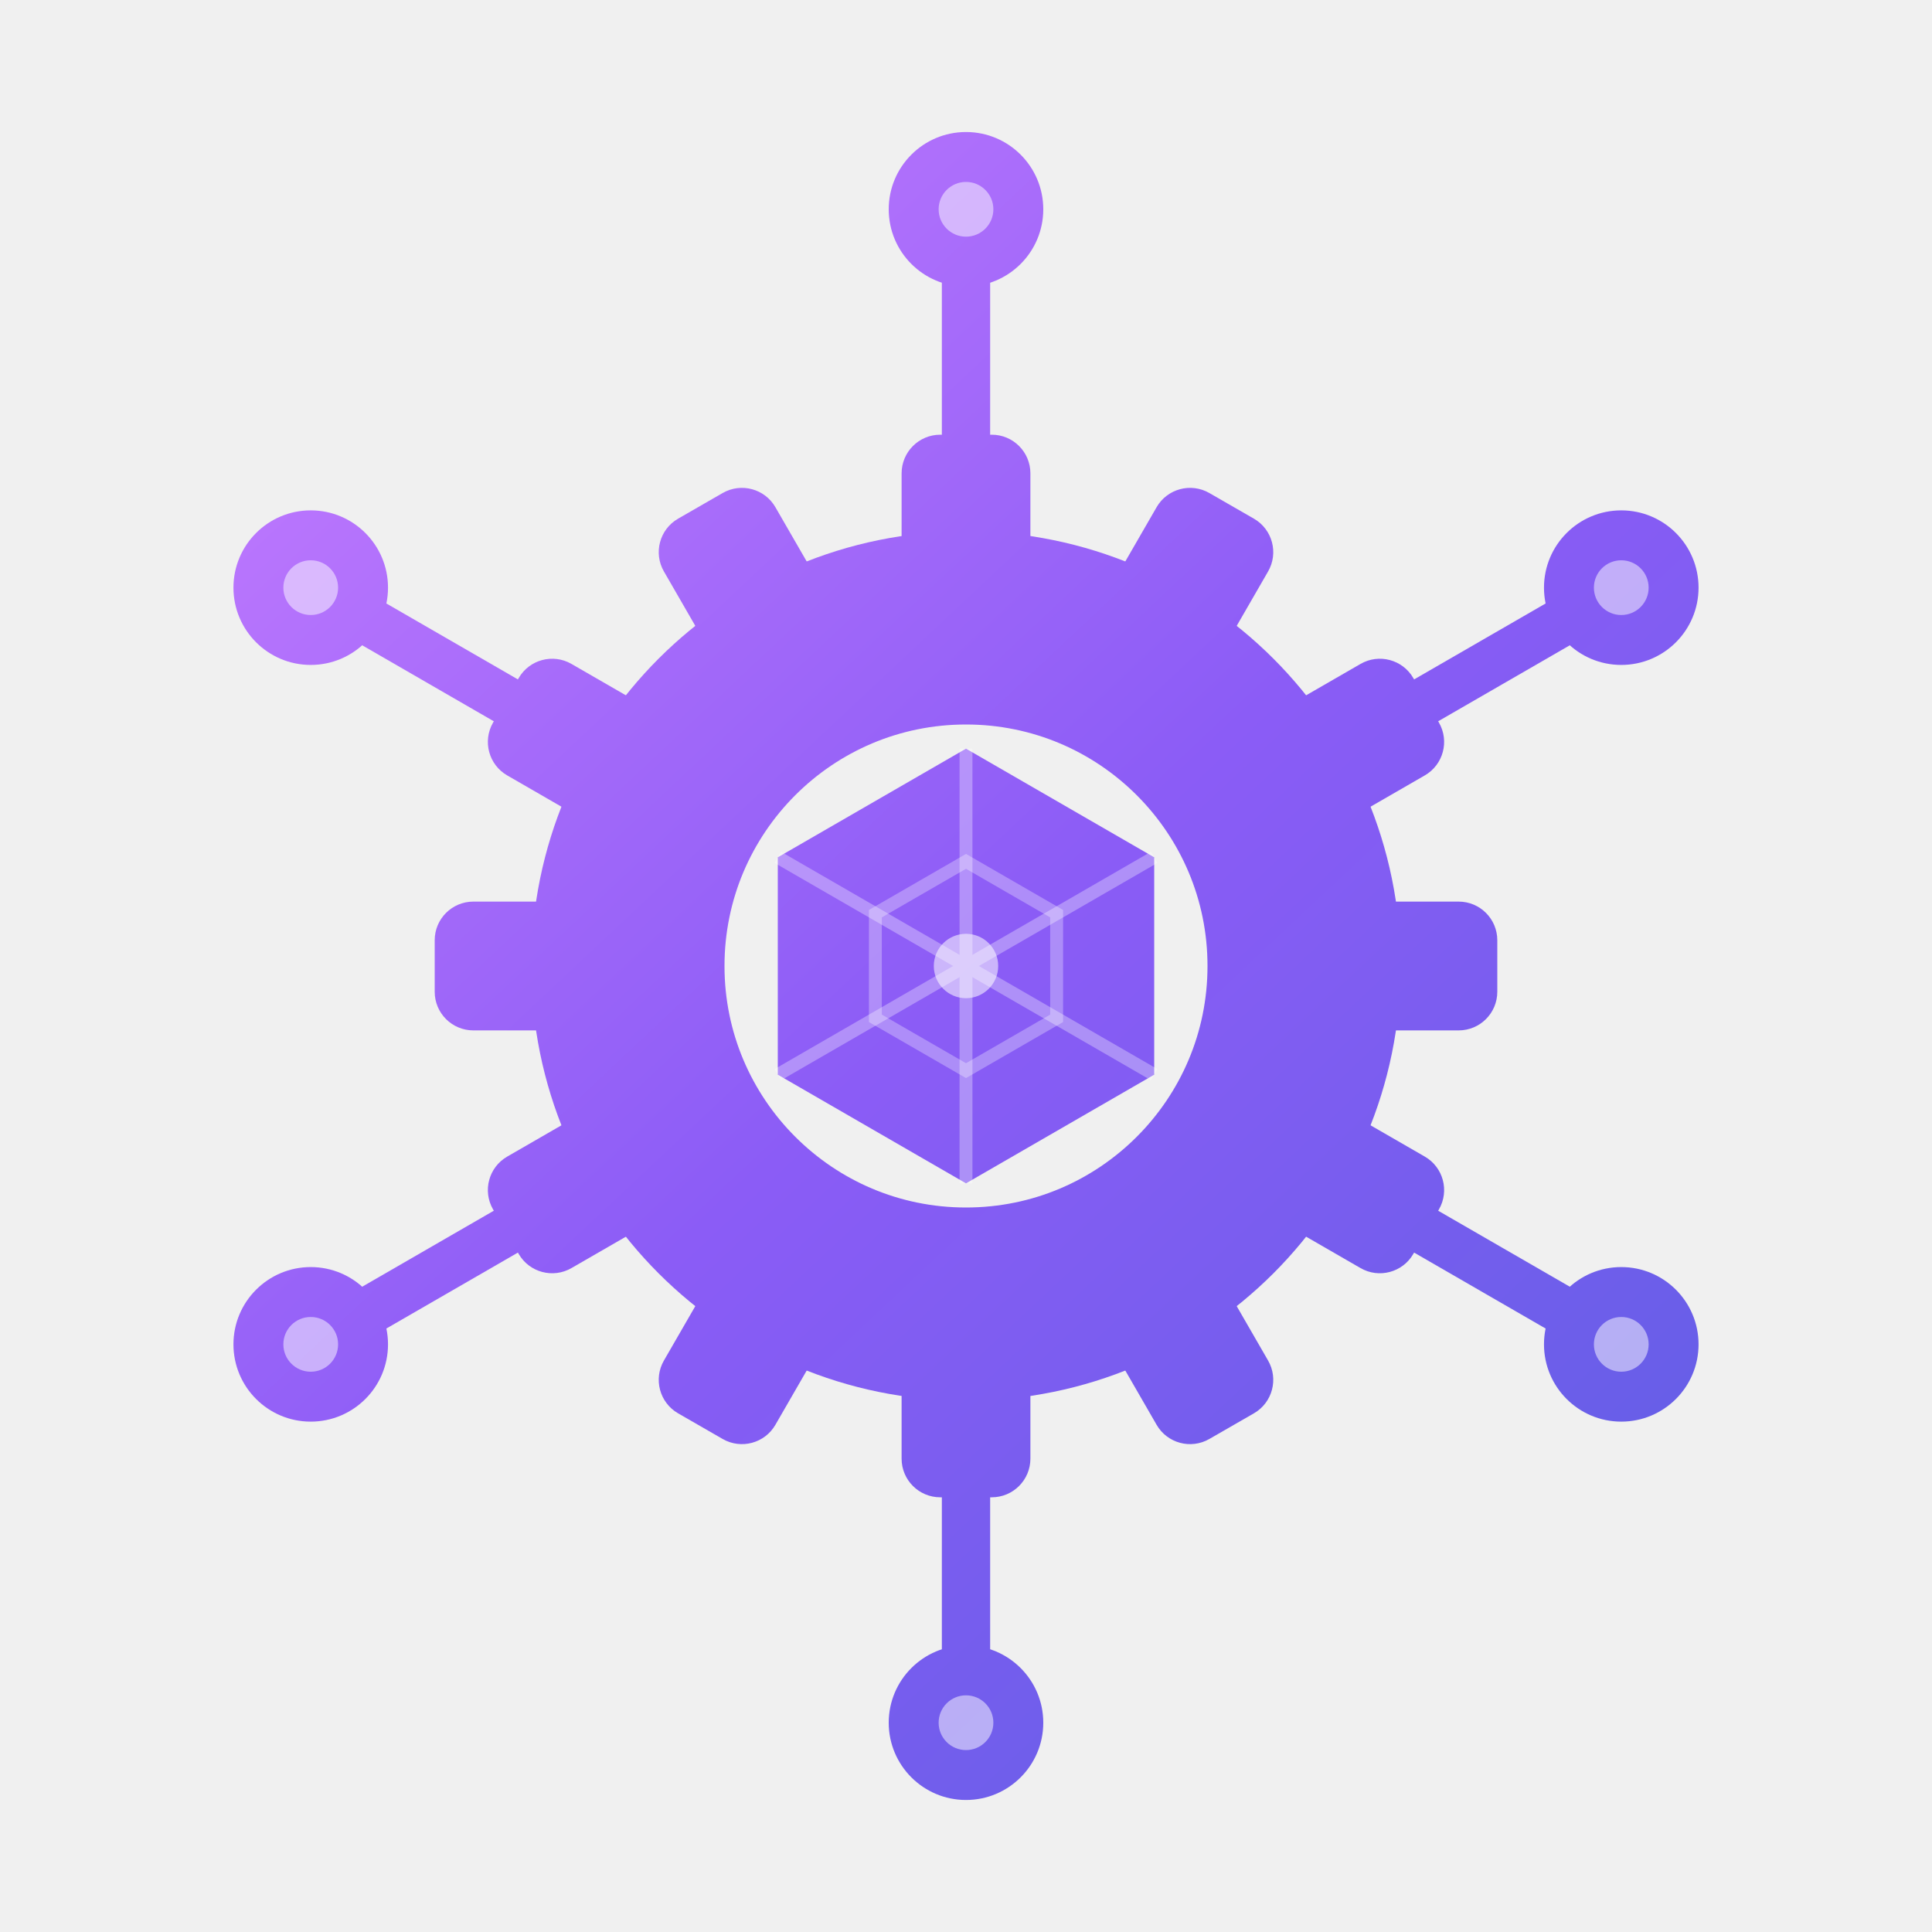
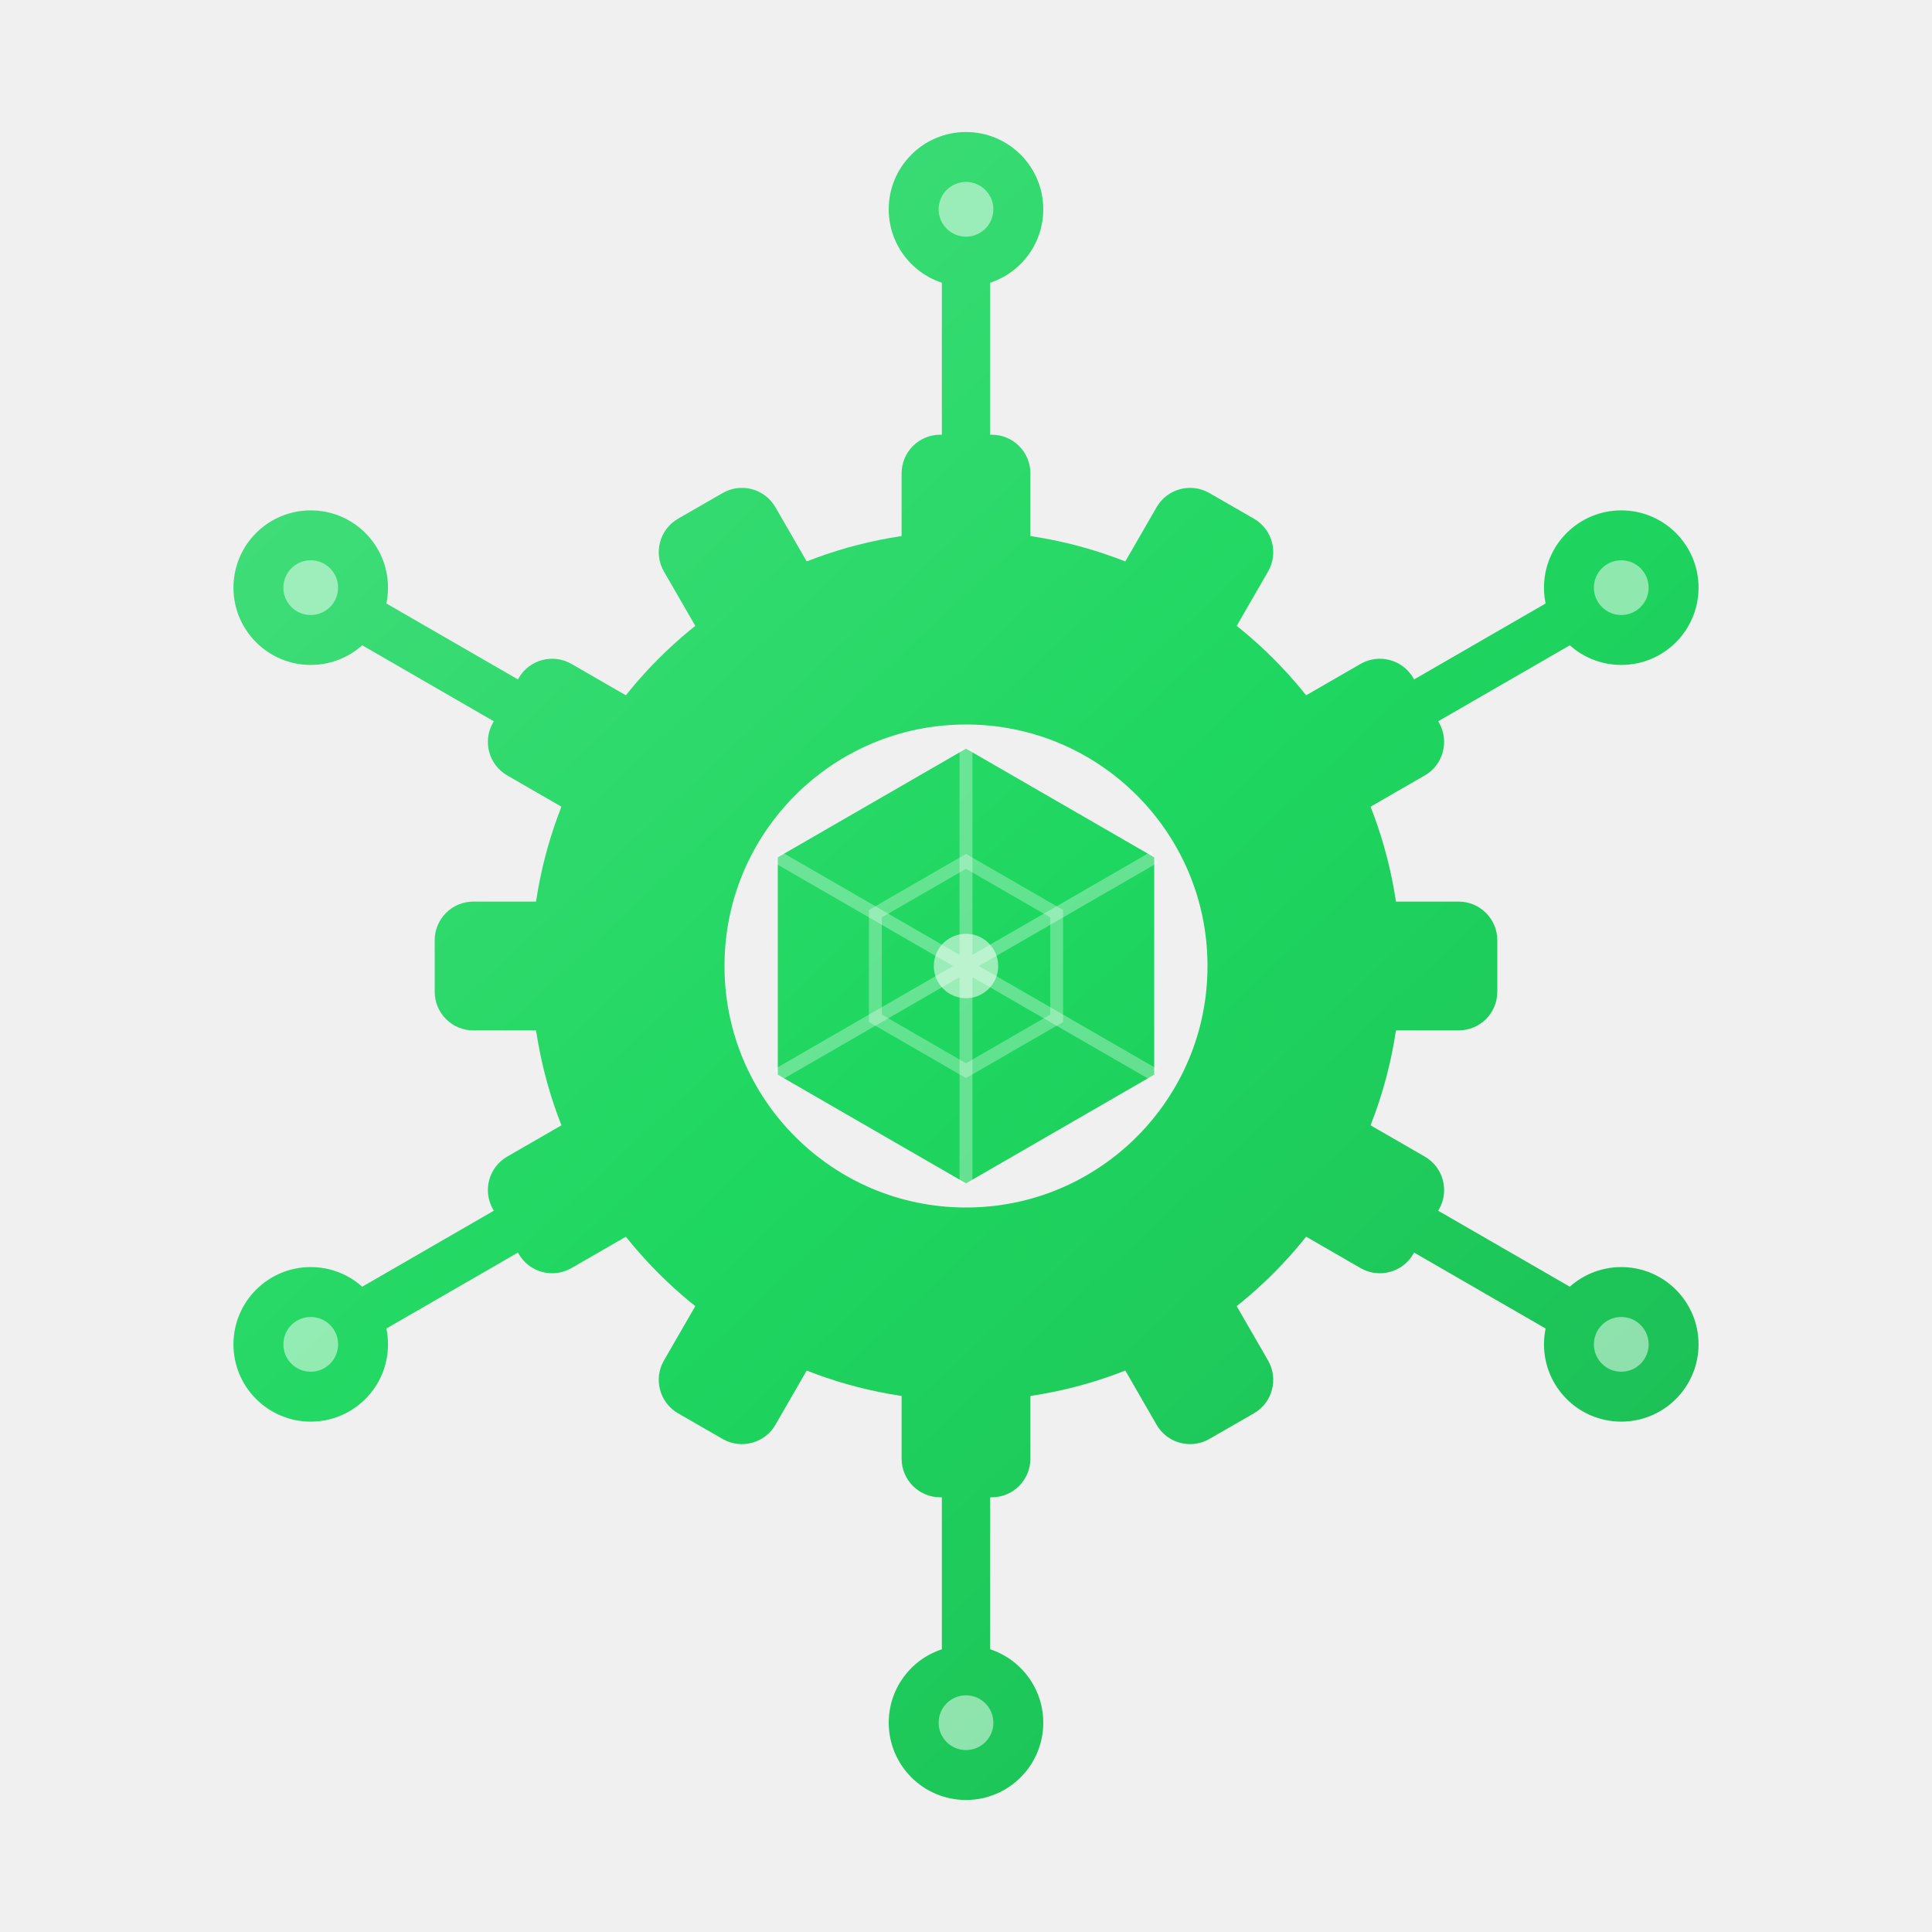
<svg xmlns="http://www.w3.org/2000/svg" width="256" height="256" viewBox="0 0 120 120">
  <defs>
    <linearGradient id="og" x1="14" y1="12" x2="106" y2="110" gradientUnits="userSpaceOnUse">
-       <stop offset="0" stop-color="#C77DFF" />
-       <stop offset="0.5" stop-color="#8B5CF6" />
-       <stop offset="1" stop-color="#5B5FE3" />
+       <stop offset="0" stop-color="#4ADE80" />
+       <stop offset="0.5" stop-color="#1ED760" />
+       <stop offset="1" stop-color="#1DB954" />
    </linearGradient>
  </defs>
  <g stroke="url(#og)" stroke-width="3" stroke-linecap="round">
    <line x1="60.00" y1="27.00" x2="60.00" y2="17.00" />
    <line x1="88.58" y1="43.50" x2="97.24" y2="38.50" />
    <line x1="88.58" y1="76.50" x2="97.24" y2="81.50" />
    <line x1="60.00" y1="93.00" x2="60.00" y2="103.00" />
    <line x1="31.42" y1="76.50" x2="22.76" y2="81.50" />
    <line x1="31.42" y1="43.50" x2="22.76" y2="38.50" />
  </g>
  <circle cx="60.00" cy="13.00" r="4.8" fill="url(#og)" />
  <circle cx="100.70" cy="36.50" r="4.8" fill="url(#og)" />
  <circle cx="100.70" cy="83.50" r="4.8" fill="url(#og)" />
  <circle cx="60.00" cy="107.00" r="4.8" fill="url(#og)" />
  <circle cx="19.30" cy="83.50" r="4.8" fill="url(#og)" />
  <circle cx="19.30" cy="36.50" r="4.8" fill="url(#og)" />
  <circle cx="60.00" cy="13.00" r="1.7" fill="#FFFFFF" opacity="0.5" />
  <circle cx="100.70" cy="36.50" r="1.7" fill="#FFFFFF" opacity="0.5" />
  <circle cx="100.70" cy="83.50" r="1.7" fill="#FFFFFF" opacity="0.5" />
  <circle cx="60.00" cy="107.00" r="1.7" fill="#FFFFFF" opacity="0.5" />
  <circle cx="19.30" cy="83.50" r="1.7" fill="#FFFFFF" opacity="0.5" />
  <circle cx="19.30" cy="36.50" r="1.7" fill="#FFFFFF" opacity="0.5" />
  <g fill="url(#og)">
    <path d="M 58.40 27.00 L 61.60 27.00 A 2.40 2.40 0 0 1 64.00 29.40 L 64.00 33.60 A 2.40 2.40 0 0 1 61.60 36.00 L 58.40 36.00 A 2.40 2.40 0 0 1 56.00 33.60 L 56.00 29.40 A 2.40 2.40 0 0 1 58.40 27.00 Z" />
    <path d="M 75.11 30.62 L 77.89 32.22 A 2.40 2.40 0 0 1 78.76 35.50 L 76.66 39.14 A 2.40 2.40 0 0 1 73.39 40.02 L 70.61 38.42 A 2.40 2.40 0 0 1 69.74 35.14 L 71.84 31.50 A 2.40 2.40 0 0 1 75.11 30.62 Z" />
    <path d="M 87.78 42.11 L 89.38 44.89 A 2.40 2.40 0 0 1 88.50 48.16 L 84.86 50.26 A 2.40 2.40 0 0 1 81.58 49.39 L 79.98 46.61 A 2.40 2.40 0 0 1 80.86 43.34 L 84.50 41.24 A 2.40 2.40 0 0 1 87.78 42.11 Z" />
    <path d="M 93.00 58.40 L 93.00 61.60 A 2.40 2.40 0 0 1 90.60 64.00 L 86.40 64.00 A 2.40 2.40 0 0 1 84.00 61.60 L 84.00 58.40 A 2.40 2.40 0 0 1 86.40 56.00 L 90.60 56.00 A 2.40 2.40 0 0 1 93.00 58.40 Z" />
    <path d="M 89.38 75.11 L 87.78 77.89 A 2.40 2.40 0 0 1 84.50 78.76 L 80.86 76.66 A 2.40 2.40 0 0 1 79.98 73.39 L 81.58 70.61 A 2.40 2.40 0 0 1 84.86 69.74 L 88.50 71.84 A 2.40 2.40 0 0 1 89.38 75.11 Z" />
    <path d="M 77.89 87.78 L 75.11 89.38 A 2.40 2.40 0 0 1 71.84 88.50 L 69.74 84.86 A 2.40 2.40 0 0 1 70.61 81.58 L 73.39 79.98 A 2.40 2.40 0 0 1 76.66 80.86 L 78.76 84.50 A 2.40 2.40 0 0 1 77.89 87.78 Z" />
    <path d="M 61.60 93.00 L 58.40 93.00 A 2.40 2.40 0 0 1 56.00 90.60 L 56.00 86.40 A 2.40 2.40 0 0 1 58.40 84.00 L 61.60 84.00 A 2.40 2.40 0 0 1 64.00 86.40 L 64.00 90.60 A 2.40 2.40 0 0 1 61.60 93.00 Z" />
    <path d="M 44.89 89.38 L 42.11 87.78 A 2.40 2.40 0 0 1 41.24 84.50 L 43.34 80.86 A 2.40 2.40 0 0 1 46.61 79.98 L 49.39 81.58 A 2.40 2.40 0 0 1 50.26 84.86 L 48.16 88.50 A 2.40 2.40 0 0 1 44.89 89.38 Z" />
    <path d="M 32.22 77.89 L 30.62 75.11 A 2.40 2.40 0 0 1 31.50 71.84 L 35.14 69.74 A 2.40 2.40 0 0 1 38.42 70.61 L 40.02 73.39 A 2.40 2.40 0 0 1 39.14 76.66 L 35.50 78.76 A 2.40 2.40 0 0 1 32.22 77.89 Z" />
    <path d="M 27.00 61.60 L 27.00 58.40 A 2.40 2.40 0 0 1 29.40 56.00 L 33.60 56.00 A 2.40 2.40 0 0 1 36.00 58.40 L 36.00 61.60 A 2.40 2.40 0 0 1 33.60 64.00 L 29.40 64.00 A 2.40 2.40 0 0 1 27.00 61.60 Z" />
    <path d="M 30.62 44.89 L 32.22 42.11 A 2.40 2.40 0 0 1 35.50 41.24 L 39.14 43.34 A 2.40 2.40 0 0 1 40.02 46.61 L 38.42 49.39 A 2.40 2.40 0 0 1 35.14 50.26 L 31.50 48.16 A 2.40 2.40 0 0 1 30.62 44.89 Z" />
    <path d="M 42.11 32.22 L 44.89 30.62 A 2.40 2.40 0 0 1 48.16 31.50 L 50.26 35.14 A 2.40 2.40 0 0 1 49.39 38.42 L 46.61 40.02 A 2.40 2.40 0 0 1 43.34 39.14 L 41.24 35.50 A 2.40 2.40 0 0 1 42.11 32.22 Z" />
  </g>
  <circle cx="60" cy="60" r="21" fill="none" stroke="url(#og)" stroke-width="12" />
  <path d="M 60.00 46.50 L 71.69 53.25 L 71.69 66.75 L 60.00 73.50 L 48.31 66.75 L 48.31 53.25 Z" fill="url(#og)" />
  <g stroke="#FFFFFF" stroke-width="0.8" opacity="0.32">
    <line x1="60" y1="60" x2="60.00" y2="46.50" />
    <line x1="60" y1="60" x2="71.69" y2="53.25" />
    <line x1="60" y1="60" x2="71.69" y2="66.75" />
    <line x1="60" y1="60" x2="60.00" y2="73.50" />
    <line x1="60" y1="60" x2="48.31" y2="66.75" />
    <line x1="60" y1="60" x2="48.31" y2="53.25" />
  </g>
  <path d="M 60.00 53.50 L 65.63 56.75 L 65.63 63.25 L 60.00 66.50 L 54.37 63.25 L 54.37 56.75 Z" fill="none" stroke="#FFFFFF" stroke-width="0.8" opacity="0.3" />
  <circle cx="60" cy="60" r="2" fill="#FFFFFF" opacity="0.55" />
</svg>
